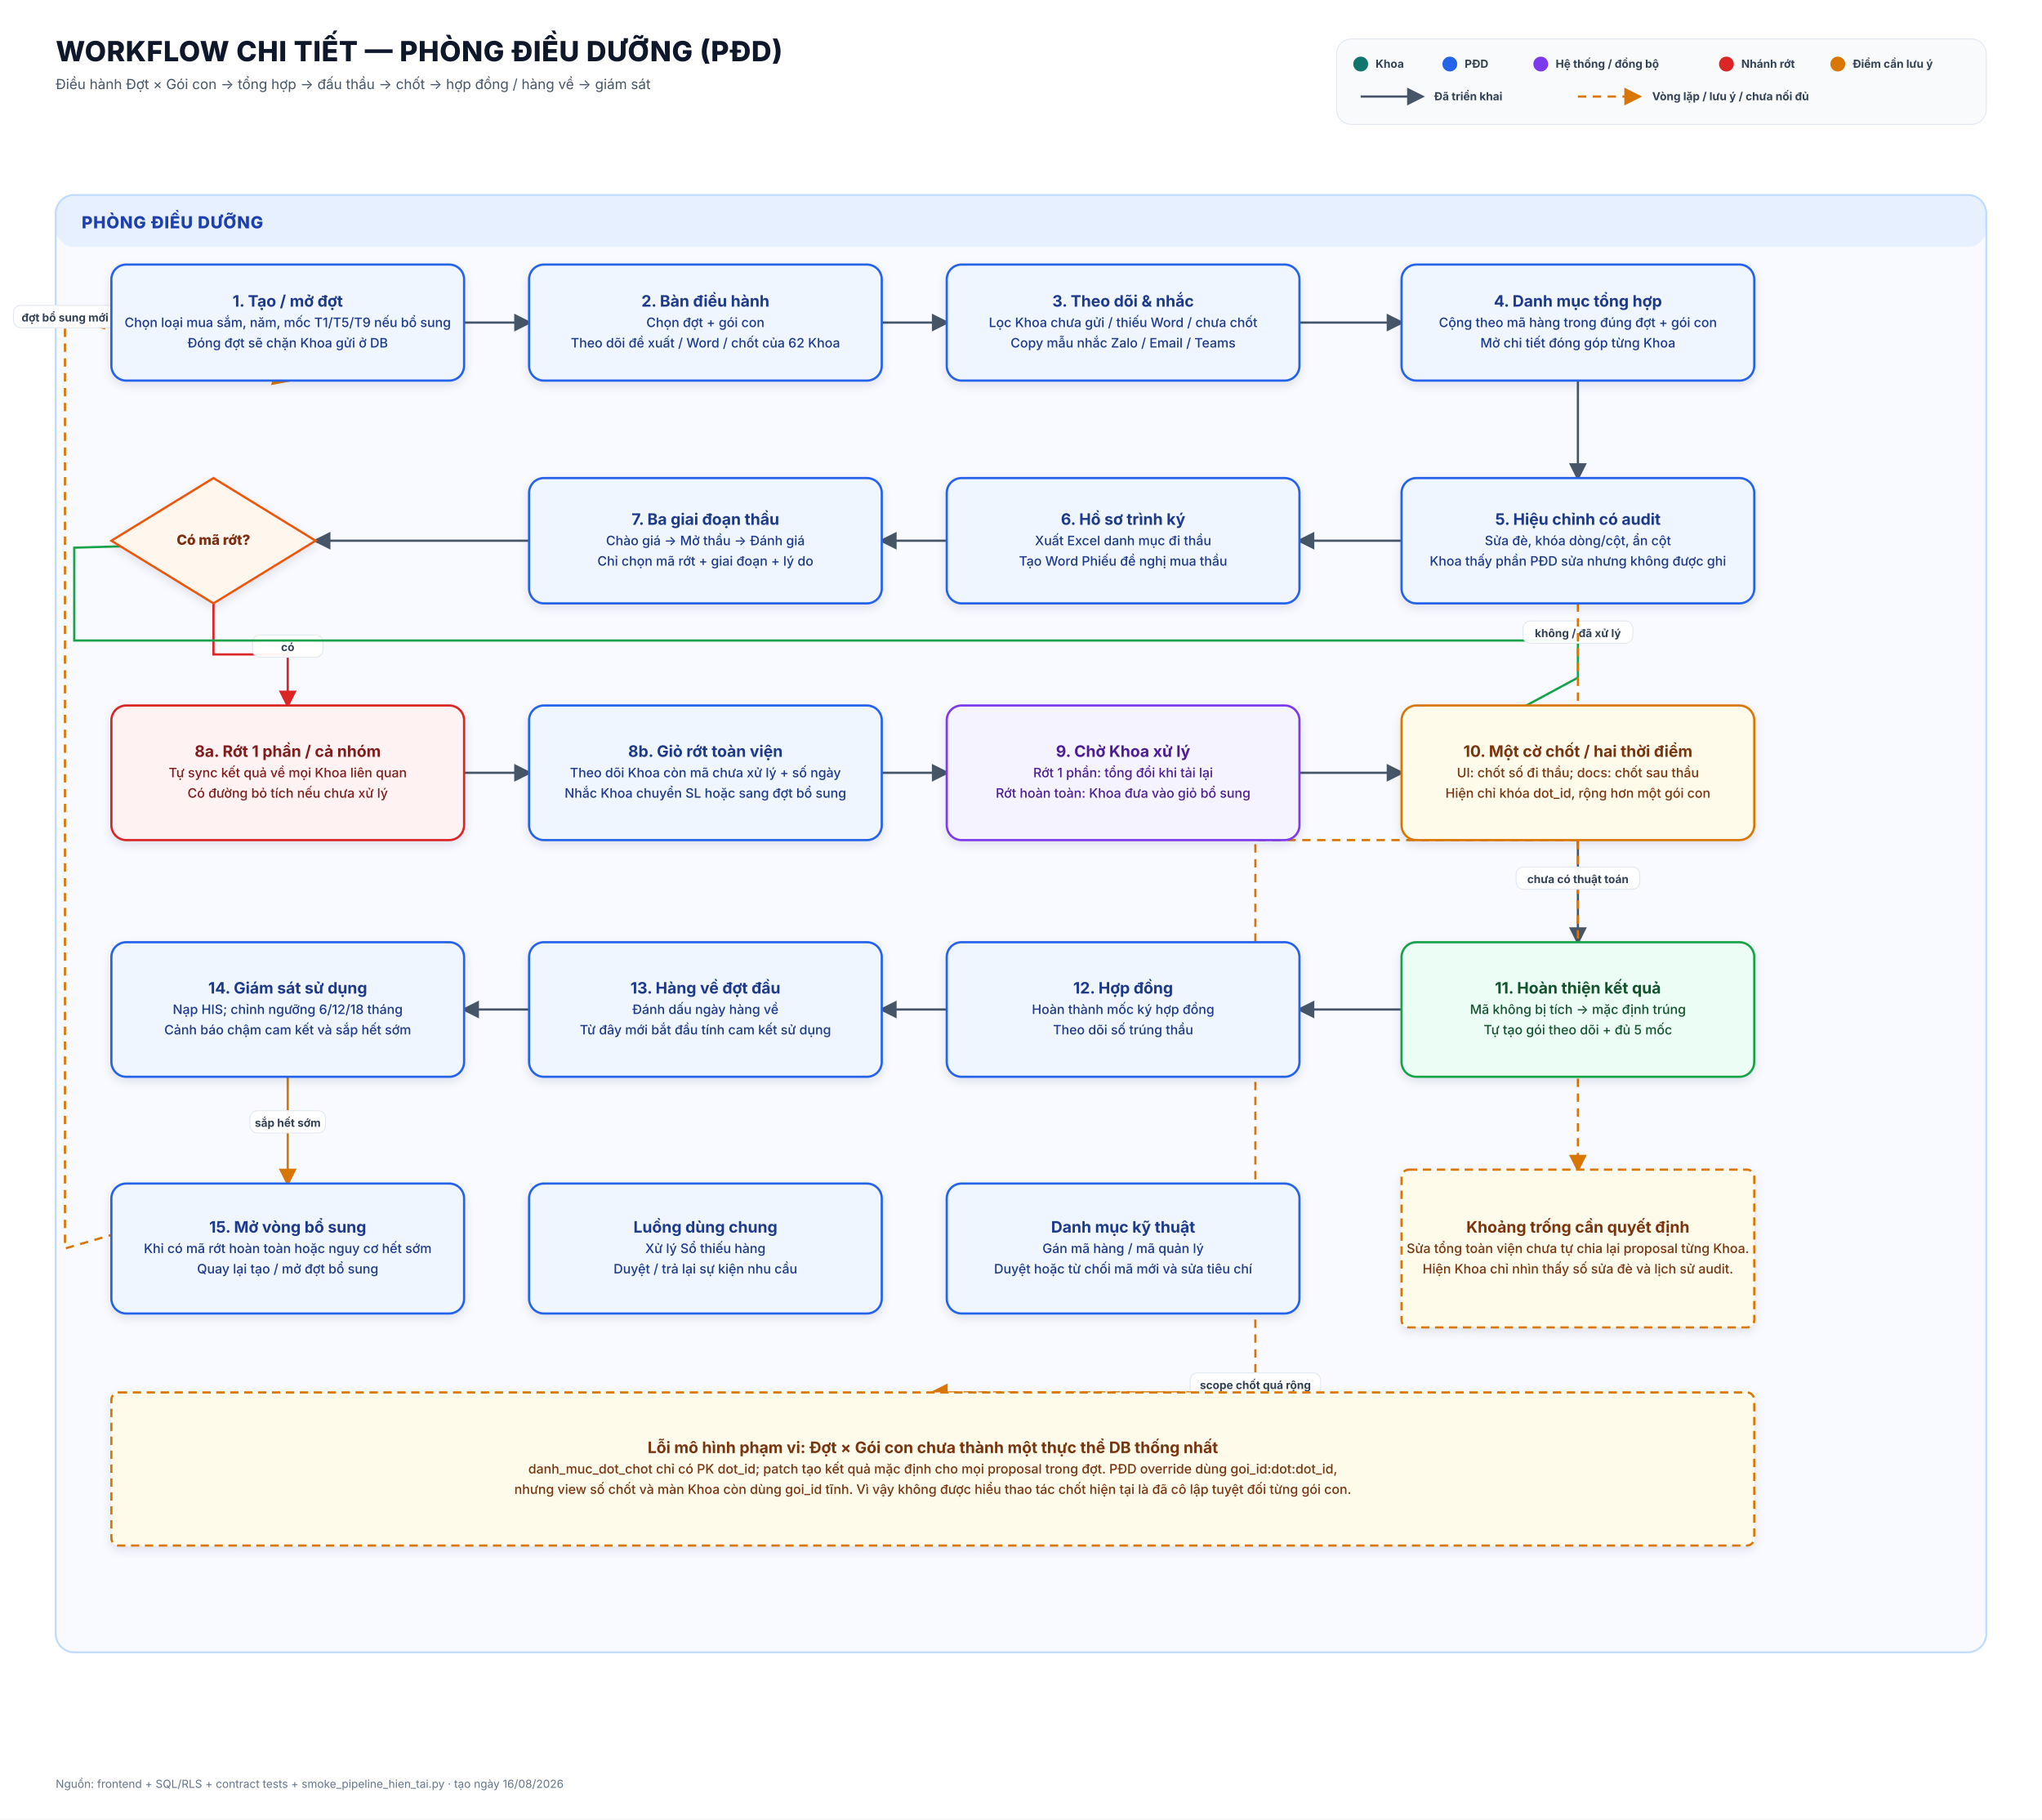
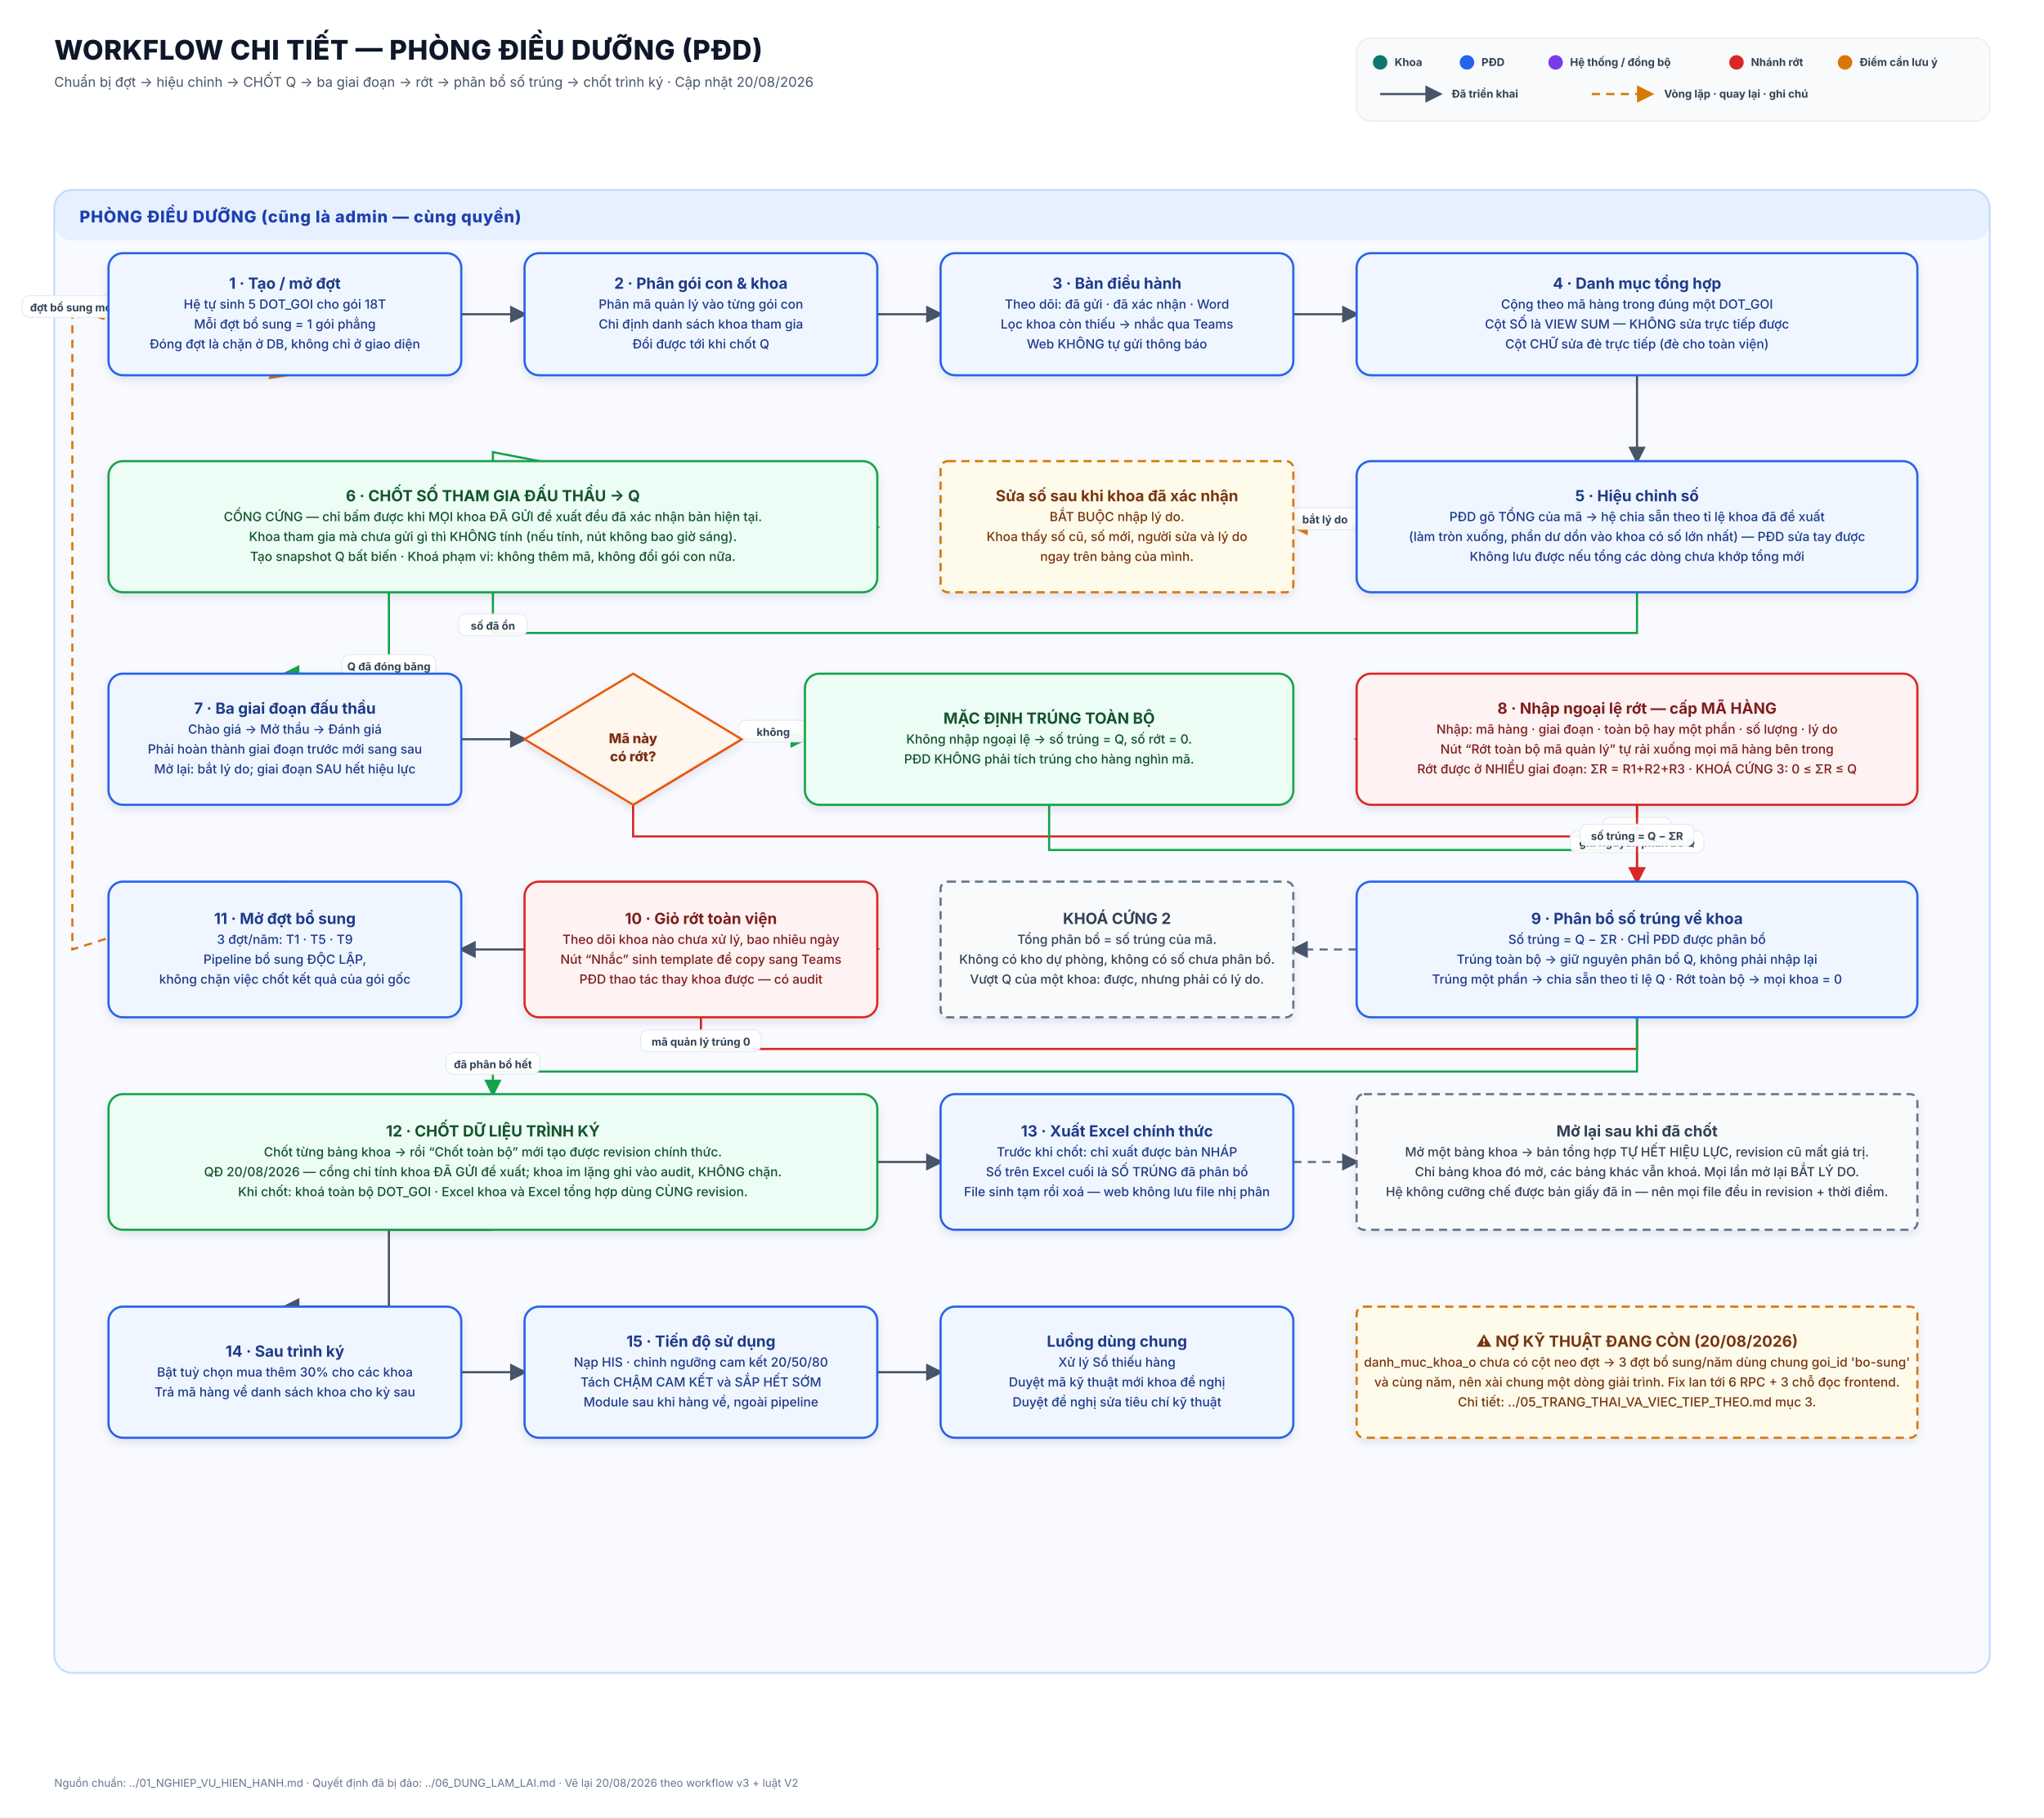
- <svg xmlns="http://www.w3.org/2000/svg" width="2200" height="1960" viewBox="0 0 2200 1960" role="img" aria-labelledby="title desc">
+ <svg xmlns="http://www.w3.org/2000/svg" width="2260" height="2010" viewBox="0 0 2260 2010" role="img" aria-labelledby="title desc">
  <defs>
    <filter id="shadow" x="-20%" y="-20%" width="140%" height="150%">
      <feDropShadow dx="0" dy="4" stdDeviation="5" flood-color="#0F172A" flood-opacity="0.10" />
    </filter>
    <marker id="arrow-slate" viewBox="0 0 12 12" refX="10" refY="6" markerWidth="8" markerHeight="8" orient="auto-start-reverse">
      <path d="M 0 0 L 12 6 L 0 12 z" fill="#475569" />
    </marker>
    <marker id="arrow-red" viewBox="0 0 12 12" refX="10" refY="6" markerWidth="8" markerHeight="8" orient="auto-start-reverse">
      <path d="M 0 0 L 12 6 L 0 12 z" fill="#DC2626" />
    </marker>
    <marker id="arrow-green" viewBox="0 0 12 12" refX="10" refY="6" markerWidth="8" markerHeight="8" orient="auto-start-reverse">
      <path d="M 0 0 L 12 6 L 0 12 z" fill="#16A34A" />
    </marker>
    <marker id="arrow-amber" viewBox="0 0 12 12" refX="10" refY="6" markerWidth="8" markerHeight="8" orient="auto-start-reverse">
      <path d="M 0 0 L 12 6 L 0 12 z" fill="#D97706" />
    </marker>
    <marker id="arrow-violet" viewBox="0 0 12 12" refX="10" refY="6" markerWidth="8" markerHeight="8" orient="auto-start-reverse">
      <path d="M 0 0 L 12 6 L 0 12 z" fill="#7C3AED" />
    </marker>
    <marker id="arrow-blue" viewBox="0 0 12 12" refX="10" refY="6" markerWidth="8" markerHeight="8" orient="auto-start-reverse">
      <path d="M 0 0 L 12 6 L 0 12 z" fill="#2563EB" />
    </marker>
    <marker id="arrow-teal" viewBox="0 0 12 12" refX="10" refY="6" markerWidth="8" markerHeight="8" orient="auto-start-reverse">
      <path d="M 0 0 L 12 6 L 0 12 z" fill="#0F766E" />
    </marker>
    <style>
      text { font-family: Inter, ui-sans-serif, -apple-system, BlinkMacSystemFont, "Segoe UI", sans-serif; }
      .title { font-size: 30px; font-weight: 800; letter-spacing: .5px; fill: #0F172A; }
      .subtitle { font-size: 15px; fill: #475569; }
      .lane-title { font-size: 18px; font-weight: 800; letter-spacing: .7px; }
      .node-title, .note-title { font-size: 17px; font-weight: 750; }
      .node-line, .note-line { font-size: 14px; font-weight: 500; }
      .decision-title { font-size: 15px; font-weight: 800; }
      .decision-line { font-size: 13px; }
      .edge-label { font-size: 12px; font-weight: 650; fill: #334155; }
      .legend { font-size: 12px; font-weight: 650; fill: #334155; }
      .footer { font-size: 12px; fill: #64748B; }
    </style>
  </defs>
  <rect width="100%" height="100%" fill="#FFFFFF" />
  <text x="60" y="66" class="title">WORKFLOW CHI TIẾT — PHÒNG ĐIỀU DƯỠNG (PĐD)</text>
-   <text x="60" y="96" class="subtitle">Điều hành Đợt × Gói con → tổng hợp → đấu thầu → chốt → hợp đồng / hàng về → giám sát</text>
-   <g transform="translate(1440,42)">
+   <text x="60" y="96" class="subtitle">Chuẩn bị đợt → hiệu chỉnh → CHỐT Q → ba giai đoạn → rớt → phân bổ số trúng → chốt trình ký · Cập nhật 20/08/2026</text>
+   <g transform="translate(1500,42)">
    <rect x="0" y="0" width="700" height="92" rx="16" fill="#F8FAFC" stroke="#E2E8F0" />
    <circle cx="26" cy="27" r="8" fill="#0F766E" />
    <text x="42" y="31" class="legend">Khoa</text>
    <circle cx="122" cy="27" r="8" fill="#2563EB" />
    <text x="138" y="31" class="legend">PĐD</text>
    <circle cx="220" cy="27" r="8" fill="#7C3AED" />
    <text x="236" y="31" class="legend">Hệ thống / đồng bộ</text>
    <circle cx="420" cy="27" r="8" fill="#DC2626" />
    <text x="436" y="31" class="legend">Nhánh rớt</text>
    <circle cx="540" cy="27" r="8" fill="#D97706" />
    <text x="556" y="31" class="legend">Điểm cần lưu ý</text>
    <line x1="26" y1="62" x2="92" y2="62" stroke="#475569" stroke-width="2.4" marker-end="url(#arrow-slate)" />
    <text x="105" y="66" class="legend">Đã triển khai</text>
    <line x1="260" y1="62" x2="326" y2="62" stroke="#D97706" stroke-width="2.4" stroke-dasharray="9 7" marker-end="url(#arrow-amber)" />
-     <text x="340" y="66" class="legend">Vòng lặp / lưu ý / chưa nối đủ</text>
+     <text x="340" y="66" class="legend">Vòng lặp · quay lại · ghi chú</text>
  </g>
  <g>
-     <rect x="60" y="210" width="2080" height="1570" rx="20" fill="#F8FAFF" stroke="#BFDBFE" stroke-width="2" />
-     <rect x="60" y="210" width="2080" height="56" rx="20" fill="#BFDBFE" fill-opacity="0.30" />
-     <text x="88" y="246" fill="#1E40AF" class="lane-title">PHÒNG ĐIỀU DƯỠNG</text>
+     <rect x="60" y="210" width="2140" height="1640" rx="20" fill="#F8FAFF" stroke="#BFDBFE" stroke-width="2" />
+     <rect x="60" y="210" width="2140" height="56" rx="20" fill="#BFDBFE" fill-opacity="0.30" />
+     <text x="88" y="246" fill="#1E40AF" class="lane-title">PHÒNG ĐIỀU DƯỠNG (cũng là admin — cùng quyền)</text>
  </g>
  <g>
-     <path d="M500,347.5 L535,347.5 L535,347.5 L570,347.5" fill="none" stroke="#475569" stroke-width="2.4" marker-end="url(#arrow-slate)" />
-     <path d="M950,347.5 L985,347.5 L985,347.5 L1020,347.5" fill="none" stroke="#475569" stroke-width="2.4" marker-end="url(#arrow-slate)" />
-     <path d="M1400,347.5 L1455,347.5 L1455,347.5 L1510,347.5" fill="none" stroke="#475569" stroke-width="2.4" marker-end="url(#arrow-slate)" />
-     <path d="M1700,410 L1700,462.5 L1700,462.5 L1700,515" fill="none" stroke="#475569" stroke-width="2.4" marker-end="url(#arrow-slate)" />
-     <path d="M1510,582.5 L1455,582.5 L1455,582.5 L1400,582.5" fill="none" stroke="#475569" stroke-width="2.4" marker-end="url(#arrow-slate)" />
-     <path d="M1020,582.5 L985,582.5 L985,582.5 L950,582.5" fill="none" stroke="#475569" stroke-width="2.4" marker-end="url(#arrow-slate)" />
-     <path d="M570,582.5 L455,582.5 L455,582.5 L340,582.5" fill="none" stroke="#475569" stroke-width="2.4" marker-end="url(#arrow-slate)" />
-     <path d="M230,650 L230,705 L310,705 L310,760" fill="none" stroke="#DC2626" stroke-width="2.4" marker-end="url(#arrow-red)" />
-     <g transform="translate(310,697)">
+     <path d="M510,347.5 L545,347.5 L545,347.5 L580,347.5" fill="none" stroke="#475569" stroke-width="2.4" marker-end="url(#arrow-slate)" />
+     <path d="M970,347.5 L1005,347.5 L1005,347.5 L1040,347.5" fill="none" stroke="#475569" stroke-width="2.4" marker-end="url(#arrow-slate)" />
+     <path d="M1430,347.5 L1465,347.5 L1465,347.5 L1500,347.5" fill="none" stroke="#475569" stroke-width="2.4" marker-end="url(#arrow-slate)" />
+     <path d="M1810,415 L1810,462.5 L1810,462.5 L1810,510" fill="none" stroke="#475569" stroke-width="2.4" marker-end="url(#arrow-slate)" />
+     <path d="M1500,582.5 L1465,582.5 L1465,582.5 L1430,582.5" fill="none" stroke="#D97706" stroke-width="2.4" stroke-dasharray="9 7" marker-end="url(#arrow-amber)" />
+     <g transform="translate(1465,574.5)">
+       <rect x="-38" y="-13" width="76" height="24" rx="8" fill="#FFFFFF" fill-opacity="0.94" stroke="#E2E8F0" />
+       <text text-anchor="middle" dominant-baseline="central" class="edge-label">bắt lý do</text>
+     </g>
+     <path d="M1500,582.5 L1810,655 L1810,700 L545,700 L545,500 L970,582.5" fill="none" stroke="#16A34A" stroke-width="2.4" marker-end="url(#arrow-green)" />
+     <g transform="translate(545,692)">
+       <rect x="-38" y="-13" width="76" height="24" rx="8" fill="#FFFFFF" fill-opacity="0.94" stroke="#E2E8F0" />
+       <text text-anchor="middle" dominant-baseline="central" class="edge-label">số đã ổn</text>
+     </g>
+     <path d="M545,655 L430,655 L430,745 L315,745" fill="none" stroke="#16A34A" stroke-width="2.4" marker-end="url(#arrow-green)" />
+     <g transform="translate(430,737)">
+       <rect x="-51.8" y="-13" width="103.6" height="24" rx="8" fill="#FFFFFF" fill-opacity="0.94" stroke="#E2E8F0" />
+       <text text-anchor="middle" dominant-baseline="central" class="edge-label">Q đã đóng băng</text>
+     </g>
+     <path d="M510,817.5 L545,817.5 L545,817.5 L580,817.5" fill="none" stroke="#475569" stroke-width="2.4" marker-end="url(#arrow-slate)" />
+     <path d="M820,817.5 L855,817.5 L855,817.5 L890,817.5" fill="none" stroke="#16A34A" stroke-width="2.4" marker-end="url(#arrow-green)" />
+     <g transform="translate(855,809.5)">
+       <rect x="-38" y="-13" width="76" height="24" rx="8" fill="#FFFFFF" fill-opacity="0.94" stroke="#E2E8F0" />
+       <text text-anchor="middle" dominant-baseline="central" class="edge-label">không</text>
+     </g>
+     <path d="M820,817.5 L700,890 L700,925 L1810,925 L1810,890 L1500,817.5" fill="none" stroke="#DC2626" stroke-width="2.4" marker-end="url(#arrow-red)" />
+     <g transform="translate(1810,917)">
      <rect x="-38" y="-13" width="76" height="24" rx="8" fill="#FFFFFF" fill-opacity="0.94" stroke="#E2E8F0" />
      <text text-anchor="middle" dominant-baseline="central" class="edge-label">có</text>
    </g>
-     <path d="M340,582.5 L80,590 L80,690 L1700,690 L1700,730 L1510,832.5" fill="none" stroke="#16A34A" stroke-width="2.4" marker-end="url(#arrow-green)" />
-     <g transform="translate(1700,682)">
-       <rect x="-59.2" y="-13" width="118.4" height="24" rx="8" fill="#FFFFFF" fill-opacity="0.94" stroke="#E2E8F0" />
-       <text text-anchor="middle" dominant-baseline="central" class="edge-label">không / đã xử lý</text>
-     </g>
-     <path d="M500,832.5 L535,832.5 L535,832.5 L570,832.5" fill="none" stroke="#475569" stroke-width="2.4" marker-end="url(#arrow-slate)" />
-     <path d="M950,832.5 L985,832.5 L985,832.5 L1020,832.5" fill="none" stroke="#475569" stroke-width="2.4" marker-end="url(#arrow-slate)" />
-     <path d="M1400,832.5 L1455,832.5 L1455,832.5 L1510,832.5" fill="none" stroke="#475569" stroke-width="2.4" marker-end="url(#arrow-slate)" />
-     <path d="M1700,905 L1700,960 L1700,960 L1700,1015" fill="none" stroke="#475569" stroke-width="2.4" marker-end="url(#arrow-slate)" />
-     <path d="M1510,1087.5 L1455,1087.5 L1455,1087.5 L1400,1087.5" fill="none" stroke="#475569" stroke-width="2.4" marker-end="url(#arrow-slate)" />
-     <path d="M1020,1087.5 L985,1087.5 L985,1087.5 L950,1087.5" fill="none" stroke="#475569" stroke-width="2.4" marker-end="url(#arrow-slate)" />
-     <path d="M570,1087.5 L535,1087.5 L535,1087.5 L500,1087.5" fill="none" stroke="#475569" stroke-width="2.4" marker-end="url(#arrow-slate)" />
-     <path d="M310,1160 L310,1217.5 L310,1217.5 L310,1275" fill="none" stroke="#D97706" stroke-width="2.4" marker-end="url(#arrow-amber)" />
-     <g transform="translate(310,1209.5)">
-       <rect x="-40.7" y="-13" width="81.4" height="24" rx="8" fill="#FFFFFF" fill-opacity="0.94" stroke="#E2E8F0" />
-       <text text-anchor="middle" dominant-baseline="central" class="edge-label">sắp hết sớm</text>
-     </g>
-     <path d="M310,1275 L70,1345 L70,350 L100,350 L310,410" fill="none" stroke="#D97706" stroke-width="2.4" stroke-dasharray="9 7" marker-end="url(#arrow-amber)" />
-     <g transform="translate(70,342)">
+     <path d="M1160,890 L1160,890 L1160,940 L1810,940 L1810,965 L1810,975" fill="none" stroke="#16A34A" stroke-width="2.4" marker-end="url(#arrow-green)" />
+     <g transform="translate(1810,932)">
+       <rect x="-74" y="-13" width="148" height="24" rx="8" fill="#FFFFFF" fill-opacity="0.94" stroke="#E2E8F0" />
+       <text text-anchor="middle" dominant-baseline="central" class="edge-label">giữ nguyên phân bổ Q</text>
+     </g>
+     <path d="M1810,890 L1810,932.5 L1810,932.5 L1810,975" fill="none" stroke="#DC2626" stroke-width="2.4" marker-end="url(#arrow-red)" />
+     <g transform="translate(1810,924.5)">
+       <rect x="-62.9" y="-13" width="125.8" height="24" rx="8" fill="#FFFFFF" fill-opacity="0.94" stroke="#E2E8F0" />
+       <text text-anchor="middle" dominant-baseline="central" class="edge-label">số trúng = Q − ΣR</text>
+     </g>
+     <path d="M1500,1050 L1465,1050 L1465,1050 L1430,1050" fill="none" stroke="#64748B" stroke-width="2.4" stroke-dasharray="9 7" marker-end="url(#arrow-slate)" />
+     <path d="M1500,1050 L1810,1125 L1810,1160 L775,1160 L775,1125 L970,1050" fill="none" stroke="#DC2626" stroke-width="2.4" marker-end="url(#arrow-red)" />
+     <g transform="translate(775,1152)">
+       <rect x="-66.6" y="-13" width="133.2" height="24" rx="8" fill="#FFFFFF" fill-opacity="0.94" stroke="#E2E8F0" />
+       <text text-anchor="middle" dominant-baseline="central" class="edge-label">mã quản lý trúng 0</text>
+     </g>
+     <path d="M580,1050 L545,1050 L545,1050 L510,1050" fill="none" stroke="#475569" stroke-width="2.4" marker-end="url(#arrow-slate)" />
+     <path d="M315,975 L80,1050 L80,348 L100,348 L315,415" fill="none" stroke="#D97706" stroke-width="2.4" stroke-dasharray="9 7" marker-end="url(#arrow-amber)" />
+     <g transform="translate(80,340)">
      <rect x="-55.5" y="-13" width="111" height="24" rx="8" fill="#FFFFFF" fill-opacity="0.94" stroke="#E2E8F0" />
      <text text-anchor="middle" dominant-baseline="central" class="edge-label">đợt bổ sung mới</text>
    </g>
-     <path d="M1700,650 L1700,955 L1700,955 L1700,1260" fill="none" stroke="#D97706" stroke-width="2.4" stroke-dasharray="9 7" marker-end="url(#arrow-amber)" />
-     <g transform="translate(1700,947)">
-       <rect x="-66.6" y="-13" width="133.2" height="24" rx="8" fill="#FFFFFF" fill-opacity="0.94" stroke="#E2E8F0" />
-       <text text-anchor="middle" dominant-baseline="central" class="edge-label">chưa có thuật toán</text>
-     </g>
-     <path d="M1700,905 L1352.5,905 L1352.5,1500 L1005,1500" fill="none" stroke="#D97706" stroke-width="2.4" stroke-dasharray="9 7" marker-end="url(#arrow-amber)" />
-     <g transform="translate(1352.5,1492)">
-       <rect x="-70.3" y="-13" width="140.6" height="24" rx="8" fill="#FFFFFF" fill-opacity="0.94" stroke="#E2E8F0" />
-       <text text-anchor="middle" dominant-baseline="central" class="edge-label">scope chốt quá rộng</text>
-     </g>
+     <path d="M1500,1050 L1810,1125 L1810,1185 L545,1185 L545,1200 L545,1210" fill="none" stroke="#16A34A" stroke-width="2.4" marker-end="url(#arrow-green)" />
+     <g transform="translate(545,1177)">
+       <rect x="-51.8" y="-13" width="103.6" height="24" rx="8" fill="#FFFFFF" fill-opacity="0.94" stroke="#E2E8F0" />
+       <text text-anchor="middle" dominant-baseline="central" class="edge-label">đã phân bổ hết</text>
+     </g>
+     <path d="M970,1285 L1005,1285 L1005,1285 L1040,1285" fill="none" stroke="#475569" stroke-width="2.4" marker-end="url(#arrow-slate)" />
+     <path d="M1430,1285 L1465,1285 L1465,1285 L1500,1285" fill="none" stroke="#64748B" stroke-width="2.4" stroke-dasharray="9 7" marker-end="url(#arrow-slate)" />
+     <path d="M545,1360 L430,1360 L430,1445 L315,1445" fill="none" stroke="#475569" stroke-width="2.4" marker-end="url(#arrow-slate)" />
+     <path d="M510,1517.5 L545,1517.5 L545,1517.5 L580,1517.5" fill="none" stroke="#475569" stroke-width="2.4" marker-end="url(#arrow-slate)" />
+     <path d="M970,1517.5 L1005,1517.5 L1005,1517.5 L1040,1517.5" fill="none" stroke="#475569" stroke-width="2.4" marker-end="url(#arrow-slate)" />
  </g>
  <g>
    <g>
-       <rect x="120" y="285" width="380" height="125" rx="16" fill="#EFF6FF" stroke="#2563EB" stroke-width="2.4" filter="url(#shadow)" />
-       <text x="310" y="330.34" text-anchor="middle" fill="#1E3A8A" class="node-title">1. Tạo / mở đợt</text>
-       <text x="310" y="352.34" text-anchor="middle" fill="#1E3A8A" class="node-line">Chọn loại mua sắm, năm, mốc T1/T5/T9 nếu bổ sung</text>
-       <text x="310" y="374.34" text-anchor="middle" fill="#1E3A8A" class="node-line">Đóng đợt sẽ chặn Khoa gửi ở DB</text>
-     </g>
-     <g>
-       <rect x="570" y="285" width="380" height="125" rx="16" fill="#EFF6FF" stroke="#2563EB" stroke-width="2.4" filter="url(#shadow)" />
-       <text x="760" y="330.34" text-anchor="middle" fill="#1E3A8A" class="node-title">2. Bàn điều hành</text>
-       <text x="760" y="352.34" text-anchor="middle" fill="#1E3A8A" class="node-line">Chọn đợt + gói con</text>
-       <text x="760" y="374.34" text-anchor="middle" fill="#1E3A8A" class="node-line">Theo dõi đề xuất / Word / chốt của 62 Khoa</text>
-     </g>
-     <g>
-       <rect x="1020" y="285" width="380" height="125" rx="16" fill="#EFF6FF" stroke="#2563EB" stroke-width="2.4" filter="url(#shadow)" />
-       <text x="1210" y="330.34" text-anchor="middle" fill="#1E3A8A" class="node-title">3. Theo dõi &amp; nhắc</text>
-       <text x="1210" y="352.34" text-anchor="middle" fill="#1E3A8A" class="node-line">Lọc Khoa chưa gửi / thiếu Word / chưa chốt</text>
-       <text x="1210" y="374.34" text-anchor="middle" fill="#1E3A8A" class="node-line">Copy mẫu nhắc Zalo / Email / Teams</text>
-     </g>
-     <g>
-       <rect x="1510" y="285" width="380" height="125" rx="16" fill="#EFF6FF" stroke="#2563EB" stroke-width="2.4" filter="url(#shadow)" />
-       <text x="1700" y="330.34" text-anchor="middle" fill="#1E3A8A" class="node-title">4. Danh mục tổng hợp</text>
-       <text x="1700" y="352.34" text-anchor="middle" fill="#1E3A8A" class="node-line">Cộng theo mã hàng trong đúng đợt + gói con</text>
-       <text x="1700" y="374.34" text-anchor="middle" fill="#1E3A8A" class="node-line">Mở chi tiết đóng góp từng Khoa</text>
-     </g>
-     <g>
-       <rect x="1510" y="515" width="380" height="135" rx="16" fill="#EFF6FF" stroke="#2563EB" stroke-width="2.4" filter="url(#shadow)" />
-       <text x="1700" y="565.34" text-anchor="middle" fill="#1E3A8A" class="node-title">5. Hiệu chỉnh có audit</text>
-       <text x="1700" y="587.34" text-anchor="middle" fill="#1E3A8A" class="node-line">Sửa đè, khóa dòng/cột, ẩn cột</text>
-       <text x="1700" y="609.34" text-anchor="middle" fill="#1E3A8A" class="node-line">Khoa thấy phần PĐD sửa nhưng không được ghi</text>
-     </g>
-     <g>
-       <rect x="1020" y="515" width="380" height="135" rx="16" fill="#EFF6FF" stroke="#2563EB" stroke-width="2.4" filter="url(#shadow)" />
-       <text x="1210" y="565.34" text-anchor="middle" fill="#1E3A8A" class="node-title">6. Hồ sơ trình ký</text>
-       <text x="1210" y="587.34" text-anchor="middle" fill="#1E3A8A" class="node-line">Xuất Excel danh mục đi thầu</text>
-       <text x="1210" y="609.34" text-anchor="middle" fill="#1E3A8A" class="node-line">Tạo Word Phiếu đề nghị mua thầu</text>
-     </g>
-     <g>
-       <rect x="570" y="515" width="380" height="135" rx="16" fill="#EFF6FF" stroke="#2563EB" stroke-width="2.4" filter="url(#shadow)" />
-       <text x="760" y="565.34" text-anchor="middle" fill="#1E3A8A" class="node-title">7. Ba giai đoạn thầu</text>
-       <text x="760" y="587.34" text-anchor="middle" fill="#1E3A8A" class="node-line">Chào giá → Mở thầu → Đánh giá</text>
-       <text x="760" y="609.34" text-anchor="middle" fill="#1E3A8A" class="node-line">Chỉ chọn mã rớt + giai đoạn + lý do</text>
-     </g>
-     <g>
-       <polygon points="230,515 340,582.5 230,650 120,582.5" fill="#FFF7ED" stroke="#EA580C" stroke-width="2.4" filter="url(#shadow)" />
-       <text x="230" y="586.9" text-anchor="middle" fill="#7C2D12" class="decision-title">Có mã rớt?</text>
-     </g>
-     <g>
-       <rect x="120" y="760" width="380" height="145" rx="16" fill="#FEF2F2" stroke="#DC2626" stroke-width="2.4" filter="url(#shadow)" />
-       <text x="310" y="815.34" text-anchor="middle" fill="#7F1D1D" class="node-title">8a. Rớt 1 phần / cả nhóm</text>
-       <text x="310" y="837.34" text-anchor="middle" fill="#7F1D1D" class="node-line">Tự sync kết quả về mọi Khoa liên quan</text>
-       <text x="310" y="859.34" text-anchor="middle" fill="#7F1D1D" class="node-line">Có đường bỏ tích nếu chưa xử lý</text>
-     </g>
-     <g>
-       <rect x="570" y="760" width="380" height="145" rx="16" fill="#EFF6FF" stroke="#2563EB" stroke-width="2.4" filter="url(#shadow)" />
-       <text x="760" y="815.34" text-anchor="middle" fill="#1E3A8A" class="node-title">8b. Giỏ rớt toàn viện</text>
-       <text x="760" y="837.34" text-anchor="middle" fill="#1E3A8A" class="node-line">Theo dõi Khoa còn mã chưa xử lý + số ngày</text>
-       <text x="760" y="859.34" text-anchor="middle" fill="#1E3A8A" class="node-line">Nhắc Khoa chuyển SL hoặc sang đợt bổ sung</text>
-     </g>
-     <g>
-       <rect x="1020" y="760" width="380" height="145" rx="16" fill="#F5F3FF" stroke="#7C3AED" stroke-width="2.4" filter="url(#shadow)" />
-       <text x="1210" y="815.34" text-anchor="middle" fill="#4C1D95" class="node-title">9. Chờ Khoa xử lý</text>
-       <text x="1210" y="837.34" text-anchor="middle" fill="#4C1D95" class="node-line">Rớt 1 phần: tổng đổi khi tải lại</text>
-       <text x="1210" y="859.34" text-anchor="middle" fill="#4C1D95" class="node-line">Rớt hoàn toàn: Khoa đưa vào giỏ bổ sung</text>
-     </g>
-     <g>
-       <rect x="1510" y="760" width="380" height="145" rx="16" fill="#FFFBEB" stroke="#D97706" stroke-width="2.4" filter="url(#shadow)" />
-       <text x="1700" y="815.34" text-anchor="middle" fill="#78350F" class="node-title">10. Một cờ chốt / hai thời điểm</text>
-       <text x="1700" y="837.34" text-anchor="middle" fill="#78350F" class="node-line">UI: chốt số đi thầu; docs: chốt sau thầu</text>
-       <text x="1700" y="859.34" text-anchor="middle" fill="#78350F" class="node-line">Hiện chỉ khóa dot_id, rộng hơn một gói con</text>
-     </g>
-     <g>
-       <rect x="1510" y="1015" width="380" height="145" rx="16" fill="#ECFDF5" stroke="#16A34A" stroke-width="2.4" filter="url(#shadow)" />
-       <text x="1700" y="1070.34" text-anchor="middle" fill="#14532D" class="node-title">11. Hoàn thiện kết quả</text>
-       <text x="1700" y="1092.34" text-anchor="middle" fill="#14532D" class="node-line">Mã không bị tích → mặc định trúng</text>
-       <text x="1700" y="1114.34" text-anchor="middle" fill="#14532D" class="node-line">Tự tạo gói theo dõi + đủ 5 mốc</text>
-     </g>
-     <g>
-       <rect x="1020" y="1015" width="380" height="145" rx="16" fill="#EFF6FF" stroke="#2563EB" stroke-width="2.4" filter="url(#shadow)" />
-       <text x="1210" y="1070.34" text-anchor="middle" fill="#1E3A8A" class="node-title">12. Hợp đồng</text>
-       <text x="1210" y="1092.34" text-anchor="middle" fill="#1E3A8A" class="node-line">Hoàn thành mốc ký hợp đồng</text>
-       <text x="1210" y="1114.34" text-anchor="middle" fill="#1E3A8A" class="node-line">Theo dõi số trúng thầu</text>
-     </g>
-     <g>
-       <rect x="570" y="1015" width="380" height="145" rx="16" fill="#EFF6FF" stroke="#2563EB" stroke-width="2.4" filter="url(#shadow)" />
-       <text x="760" y="1070.34" text-anchor="middle" fill="#1E3A8A" class="node-title">13. Hàng về đợt đầu</text>
-       <text x="760" y="1092.34" text-anchor="middle" fill="#1E3A8A" class="node-line">Đánh dấu ngày hàng về</text>
-       <text x="760" y="1114.34" text-anchor="middle" fill="#1E3A8A" class="node-line">Từ đây mới bắt đầu tính cam kết sử dụng</text>
-     </g>
-     <g>
-       <rect x="120" y="1015" width="380" height="145" rx="16" fill="#EFF6FF" stroke="#2563EB" stroke-width="2.4" filter="url(#shadow)" />
-       <text x="310" y="1070.34" text-anchor="middle" fill="#1E3A8A" class="node-title">14. Giám sát sử dụng</text>
-       <text x="310" y="1092.34" text-anchor="middle" fill="#1E3A8A" class="node-line">Nạp HIS; chỉnh ngưỡng 6/12/18 tháng</text>
-       <text x="310" y="1114.34" text-anchor="middle" fill="#1E3A8A" class="node-line">Cảnh báo chậm cam kết và sắp hết sớm</text>
-     </g>
-     <g>
-       <rect x="120" y="1275" width="380" height="140" rx="16" fill="#EFF6FF" stroke="#2563EB" stroke-width="2.4" filter="url(#shadow)" />
-       <text x="310" y="1327.84" text-anchor="middle" fill="#1E3A8A" class="node-title">15. Mở vòng bổ sung</text>
-       <text x="310" y="1349.84" text-anchor="middle" fill="#1E3A8A" class="node-line">Khi có mã rớt hoàn toàn hoặc nguy cơ hết sớm</text>
-       <text x="310" y="1371.84" text-anchor="middle" fill="#1E3A8A" class="node-line">Quay lại tạo / mở đợt bổ sung</text>
-     </g>
-     <g>
-       <rect x="570" y="1275" width="380" height="140" rx="16" fill="#EFF6FF" stroke="#2563EB" stroke-width="2.4" filter="url(#shadow)" />
-       <text x="760" y="1327.84" text-anchor="middle" fill="#1E3A8A" class="node-title">Luồng dùng chung</text>
-       <text x="760" y="1349.84" text-anchor="middle" fill="#1E3A8A" class="node-line">Xử lý Sổ thiếu hàng</text>
-       <text x="760" y="1371.84" text-anchor="middle" fill="#1E3A8A" class="node-line">Duyệt / trả lại sự kiện nhu cầu</text>
-     </g>
-     <g>
-       <rect x="1020" y="1275" width="380" height="140" rx="16" fill="#EFF6FF" stroke="#2563EB" stroke-width="2.4" filter="url(#shadow)" />
-       <text x="1210" y="1327.84" text-anchor="middle" fill="#1E3A8A" class="node-title">Danh mục kỹ thuật</text>
-       <text x="1210" y="1349.84" text-anchor="middle" fill="#1E3A8A" class="node-line">Gán mã hàng / mã quản lý</text>
-       <text x="1210" y="1371.84" text-anchor="middle" fill="#1E3A8A" class="node-line">Duyệt hoặc từ chối mã mới và sửa tiêu chí</text>
-     </g>
-     <g>
-       <rect x="1510" y="1260" width="380" height="170" rx="8" fill="#FFFBEB" stroke="#D97706" stroke-width="2.4" stroke-dasharray="9 6" filter="url(#shadow)" />
-       <text x="1700" y="1327.84" text-anchor="middle" fill="#78350F" class="note-title">Khoảng trống cần quyết định</text>
-       <text x="1700" y="1349.84" text-anchor="middle" fill="#78350F" class="note-line">Sửa tổng toàn viện chưa tự chia lại proposal từng Khoa.</text>
-       <text x="1700" y="1371.84" text-anchor="middle" fill="#78350F" class="note-line">Hiện Khoa chỉ nhìn thấy số sửa đè và lịch sử audit.</text>
-     </g>
-     <g>
-       <rect x="120" y="1500" width="1770" height="165" rx="8" fill="#FFFBEB" stroke="#D97706" stroke-width="2.4" stroke-dasharray="9 6" filter="url(#shadow)" />
-       <text x="1005" y="1565.34" text-anchor="middle" fill="#78350F" class="note-title">Lỗi mô hình phạm vi: Đợt × Gói con chưa thành một thực thể DB thống nhất</text>
-       <text x="1005" y="1587.34" text-anchor="middle" fill="#78350F" class="note-line">danh_muc_dot_chot chỉ có PK dot_id; patch tạo kết quả mặc định cho mọi proposal trong đợt. PĐD override dùng goi_id:dot:dot_id,</text>
-       <text x="1005" y="1609.34" text-anchor="middle" fill="#78350F" class="note-line">nhưng view số chốt và màn Khoa còn dùng goi_id tĩnh. Vì vậy không được hiểu thao tác chốt hiện tại là đã cô lập tuyệt đối từng gói con.</text>
-     </g>
-   </g>
-   <text x="60" y="1926" class="footer">Nguồn: frontend + SQL/RLS + contract tests + smoke_pipeline_hien_tai.py · tạo ngày 16/08/2026</text>
+       <rect x="120" y="280" width="390" height="135" rx="16" fill="#EFF6FF" stroke="#2563EB" stroke-width="2.4" filter="url(#shadow)" />
+       <text x="315" y="319.34" text-anchor="middle" fill="#1E3A8A" class="node-title">1 · Tạo / mở đợt</text>
+       <text x="315" y="341.34" text-anchor="middle" fill="#1E3A8A" class="node-line">Hệ tự sinh 5 DOT_GOI cho gói 18T</text>
+       <text x="315" y="363.34" text-anchor="middle" fill="#1E3A8A" class="node-line">Mỗi đợt bổ sung = 1 gói phẳng</text>
+       <text x="315" y="385.34" text-anchor="middle" fill="#1E3A8A" class="node-line">Đóng đợt là chặn ở DB, không chỉ ở giao diện</text>
+     </g>
+     <g>
+       <rect x="580" y="280" width="390" height="135" rx="16" fill="#EFF6FF" stroke="#2563EB" stroke-width="2.4" filter="url(#shadow)" />
+       <text x="775" y="319.34" text-anchor="middle" fill="#1E3A8A" class="node-title">2 · Phân gói con &amp; khoa</text>
+       <text x="775" y="341.34" text-anchor="middle" fill="#1E3A8A" class="node-line">Phân mã quản lý vào từng gói con</text>
+       <text x="775" y="363.34" text-anchor="middle" fill="#1E3A8A" class="node-line">Chỉ định danh sách khoa tham gia</text>
+       <text x="775" y="385.34" text-anchor="middle" fill="#1E3A8A" class="node-line">Đổi được tới khi chốt Q</text>
+     </g>
+     <g>
+       <rect x="1040" y="280" width="390" height="135" rx="16" fill="#EFF6FF" stroke="#2563EB" stroke-width="2.4" filter="url(#shadow)" />
+       <text x="1235" y="319.34" text-anchor="middle" fill="#1E3A8A" class="node-title">3 · Bàn điều hành</text>
+       <text x="1235" y="341.34" text-anchor="middle" fill="#1E3A8A" class="node-line">Theo dõi: đã gửi · đã xác nhận · Word</text>
+       <text x="1235" y="363.34" text-anchor="middle" fill="#1E3A8A" class="node-line">Lọc khoa còn thiếu → nhắc qua Teams</text>
+       <text x="1235" y="385.34" text-anchor="middle" fill="#1E3A8A" class="node-line">Web KHÔNG tự gửi thông báo</text>
+     </g>
+     <g>
+       <rect x="1500" y="280" width="620" height="135" rx="16" fill="#EFF6FF" stroke="#2563EB" stroke-width="2.4" filter="url(#shadow)" />
+       <text x="1810" y="319.34" text-anchor="middle" fill="#1E3A8A" class="node-title">4 · Danh mục tổng hợp</text>
+       <text x="1810" y="341.34" text-anchor="middle" fill="#1E3A8A" class="node-line">Cộng theo mã hàng trong đúng một DOT_GOI</text>
+       <text x="1810" y="363.34" text-anchor="middle" fill="#1E3A8A" class="node-line">Cột SỐ là VIEW SUM — KHÔNG sửa trực tiếp được</text>
+       <text x="1810" y="385.34" text-anchor="middle" fill="#1E3A8A" class="node-line">Cột CHỮ sửa đè trực tiếp (đè cho toàn viện)</text>
+     </g>
+     <g>
+       <rect x="1500" y="510" width="620" height="145" rx="16" fill="#EFF6FF" stroke="#2563EB" stroke-width="2.4" filter="url(#shadow)" />
+       <text x="1810" y="554.34" text-anchor="middle" fill="#1E3A8A" class="node-title">5 · Hiệu chỉnh số</text>
+       <text x="1810" y="576.34" text-anchor="middle" fill="#1E3A8A" class="node-line">PĐD gõ TỔNG của mã → hệ chia sẵn theo tỉ lệ khoa đã đề xuất</text>
+       <text x="1810" y="598.34" text-anchor="middle" fill="#1E3A8A" class="node-line">(làm tròn xuống, phần dư dồn vào khoa có số lớn nhất) — PĐD sửa tay được</text>
+       <text x="1810" y="620.34" text-anchor="middle" fill="#1E3A8A" class="node-line">Không lưu được nếu tổng các dòng chưa khớp tổng mới</text>
+     </g>
+     <g>
+       <rect x="1040" y="510" width="390" height="145" rx="8" fill="#FFFBEB" stroke="#D97706" stroke-width="2.4" stroke-dasharray="9 6" filter="url(#shadow)" />
+       <text x="1235" y="554.34" text-anchor="middle" fill="#78350F" class="note-title">Sửa số sau khi khoa đã xác nhận</text>
+       <text x="1235" y="576.34" text-anchor="middle" fill="#78350F" class="note-line">BẮT BUỘC nhập lý do.</text>
+       <text x="1235" y="598.34" text-anchor="middle" fill="#78350F" class="note-line">Khoa thấy số cũ, số mới, người sửa và lý do</text>
+       <text x="1235" y="620.34" text-anchor="middle" fill="#78350F" class="note-line">ngay trên bảng của mình.</text>
+     </g>
+     <g>
+       <rect x="120" y="510" width="850" height="145" rx="16" fill="#ECFDF5" stroke="#16A34A" stroke-width="2.4" filter="url(#shadow)" />
+       <text x="545" y="554.34" text-anchor="middle" fill="#14532D" class="node-title">6 · CHỐT SỐ THAM GIA ĐẤU THẦU  →  Q</text>
+       <text x="545" y="576.34" text-anchor="middle" fill="#14532D" class="node-line">CỔNG CỨNG — chỉ bấm được khi MỌI khoa ĐÃ GỬI đề xuất đều đã xác nhận bản hiện tại.</text>
+       <text x="545" y="598.34" text-anchor="middle" fill="#14532D" class="node-line">Khoa tham gia mà chưa gửi gì thì KHÔNG tính (nếu tính, nút không bao giờ sáng).</text>
+       <text x="545" y="620.34" text-anchor="middle" fill="#14532D" class="node-line">Tạo snapshot Q bất biến · Khoá phạm vi: không thêm mã, không đổi gói con nữa.</text>
+     </g>
+     <g>
+       <rect x="120" y="745" width="390" height="145" rx="16" fill="#EFF6FF" stroke="#2563EB" stroke-width="2.4" filter="url(#shadow)" />
+       <text x="315" y="789.34" text-anchor="middle" fill="#1E3A8A" class="node-title">7 · Ba giai đoạn đấu thầu</text>
+       <text x="315" y="811.34" text-anchor="middle" fill="#1E3A8A" class="node-line">Chào giá → Mở thầu → Đánh giá</text>
+       <text x="315" y="833.34" text-anchor="middle" fill="#1E3A8A" class="node-line">Phải hoàn thành giai đoạn trước mới sang sau</text>
+       <text x="315" y="855.34" text-anchor="middle" fill="#1E3A8A" class="node-line">Mở lại: bắt lý do; giai đoạn SAU hết hiệu lực</text>
+     </g>
+     <g>
+       <polygon points="700,745 820,817.5 700,890 580,817.5" fill="#FFF7ED" stroke="#EA580C" stroke-width="2.4" filter="url(#shadow)" />
+       <text x="700" y="821.9" text-anchor="middle" fill="#7C2D12" class="decision-title">Mã này</text>
+       <text x="700" y="841.9" text-anchor="middle" fill="#7C2D12" class="decision-title">có rớt?</text>
+     </g>
+     <g>
+       <rect x="890" y="745" width="540" height="145" rx="16" fill="#ECFDF5" stroke="#16A34A" stroke-width="2.4" filter="url(#shadow)" />
+       <text x="1160" y="800.34" text-anchor="middle" fill="#14532D" class="node-title">MẶC ĐỊNH TRÚNG TOÀN BỘ</text>
+       <text x="1160" y="822.34" text-anchor="middle" fill="#14532D" class="node-line">Không nhập ngoại lệ → số trúng = Q, số rớt = 0.</text>
+       <text x="1160" y="844.34" text-anchor="middle" fill="#14532D" class="node-line">PĐD KHÔNG phải tích trúng cho hàng nghìn mã.</text>
+     </g>
+     <g>
+       <rect x="1500" y="745" width="620" height="145" rx="16" fill="#FEF2F2" stroke="#DC2626" stroke-width="2.4" filter="url(#shadow)" />
+       <text x="1810" y="789.34" text-anchor="middle" fill="#7F1D1D" class="node-title">8 · Nhập ngoại lệ rớt — cấp MÃ HÀNG</text>
+       <text x="1810" y="811.34" text-anchor="middle" fill="#7F1D1D" class="node-line">Nhập: mã hàng · giai đoạn · toàn bộ hay một phần · số lượng · lý do</text>
+       <text x="1810" y="833.34" text-anchor="middle" fill="#7F1D1D" class="node-line">Nút “Rớt toàn bộ mã quản lý” tự rải xuống mọi mã hàng bên trong</text>
+       <text x="1810" y="855.34" text-anchor="middle" fill="#7F1D1D" class="node-line">Rớt được ở NHIỀU giai đoạn: ΣR = R1+R2+R3 · KHOÁ CỨNG 3: 0 ≤ ΣR ≤ Q</text>
+     </g>
+     <g>
+       <rect x="1500" y="975" width="620" height="150" rx="16" fill="#EFF6FF" stroke="#2563EB" stroke-width="2.4" filter="url(#shadow)" />
+       <text x="1810" y="1021.84" text-anchor="middle" fill="#1E3A8A" class="node-title">9 · Phân bổ số trúng về khoa</text>
+       <text x="1810" y="1043.84" text-anchor="middle" fill="#1E3A8A" class="node-line">Số trúng = Q − ΣR  ·  CHỈ PĐD được phân bổ</text>
+       <text x="1810" y="1065.84" text-anchor="middle" fill="#1E3A8A" class="node-line">Trúng toàn bộ → giữ nguyên phân bổ Q, không phải nhập lại</text>
+       <text x="1810" y="1087.84" text-anchor="middle" fill="#1E3A8A" class="node-line">Trúng một phần → chia sẵn theo tỉ lệ Q · Rớt toàn bộ → mọi khoa = 0</text>
+     </g>
+     <g>
+       <rect x="1040" y="975" width="390" height="150" rx="8" fill="#F8FAFC" stroke="#64748B" stroke-width="2.4" stroke-dasharray="9 6" filter="url(#shadow)" />
+       <text x="1235" y="1021.84" text-anchor="middle" fill="#334155" class="note-title">KHOÁ CỨNG 2</text>
+       <text x="1235" y="1043.84" text-anchor="middle" fill="#334155" class="note-line">Tổng phân bổ = số trúng của mã.</text>
+       <text x="1235" y="1065.84" text-anchor="middle" fill="#334155" class="note-line">Không có kho dự phòng, không có số chưa phân bổ.</text>
+       <text x="1235" y="1087.84" text-anchor="middle" fill="#334155" class="note-line">Vượt Q của một khoa: được, nhưng phải có lý do.</text>
+     </g>
+     <g>
+       <rect x="580" y="975" width="390" height="150" rx="16" fill="#FEF2F2" stroke="#DC2626" stroke-width="2.4" filter="url(#shadow)" />
+       <text x="775" y="1021.84" text-anchor="middle" fill="#7F1D1D" class="node-title">10 · Giỏ rớt toàn viện</text>
+       <text x="775" y="1043.84" text-anchor="middle" fill="#7F1D1D" class="node-line">Theo dõi khoa nào chưa xử lý, bao nhiêu ngày</text>
+       <text x="775" y="1065.84" text-anchor="middle" fill="#7F1D1D" class="node-line">Nút “Nhắc” sinh template để copy sang Teams</text>
+       <text x="775" y="1087.84" text-anchor="middle" fill="#7F1D1D" class="node-line">PĐD thao tác thay khoa được — có audit</text>
+     </g>
+     <g>
+       <rect x="120" y="975" width="390" height="150" rx="16" fill="#EFF6FF" stroke="#2563EB" stroke-width="2.4" filter="url(#shadow)" />
+       <text x="315" y="1021.84" text-anchor="middle" fill="#1E3A8A" class="node-title">11 · Mở đợt bổ sung</text>
+       <text x="315" y="1043.84" text-anchor="middle" fill="#1E3A8A" class="node-line">3 đợt/năm: T1 · T5 · T9</text>
+       <text x="315" y="1065.84" text-anchor="middle" fill="#1E3A8A" class="node-line">Pipeline bổ sung ĐỘC LẬP,</text>
+       <text x="315" y="1087.84" text-anchor="middle" fill="#1E3A8A" class="node-line">không chặn việc chốt kết quả của gói gốc</text>
+     </g>
+     <g>
+       <rect x="120" y="1210" width="850" height="150" rx="16" fill="#ECFDF5" stroke="#16A34A" stroke-width="2.4" filter="url(#shadow)" />
+       <text x="545" y="1256.84" text-anchor="middle" fill="#14532D" class="node-title">12 · CHỐT DỮ LIỆU TRÌNH KÝ</text>
+       <text x="545" y="1278.84" text-anchor="middle" fill="#14532D" class="node-line">Chốt từng bảng khoa → rồi “Chốt toàn bộ” mới tạo được revision chính thức.</text>
+       <text x="545" y="1300.84" text-anchor="middle" fill="#14532D" class="node-line">QĐ 20/08/2026 — cổng chỉ tính khoa ĐÃ GỬI đề xuất; khoa im lặng ghi vào audit, KHÔNG chặn.</text>
+       <text x="545" y="1322.84" text-anchor="middle" fill="#14532D" class="node-line">Khi chốt: khoá toàn bộ DOT_GOI · Excel khoa và Excel tổng hợp dùng CÙNG revision.</text>
+     </g>
+     <g>
+       <rect x="1040" y="1210" width="390" height="150" rx="16" fill="#EFF6FF" stroke="#2563EB" stroke-width="2.4" filter="url(#shadow)" />
+       <text x="1235" y="1256.84" text-anchor="middle" fill="#1E3A8A" class="node-title">13 · Xuất Excel chính thức</text>
+       <text x="1235" y="1278.84" text-anchor="middle" fill="#1E3A8A" class="node-line">Trước khi chốt: chỉ xuất được bản NHÁP</text>
+       <text x="1235" y="1300.84" text-anchor="middle" fill="#1E3A8A" class="node-line">Số trên Excel cuối là SỐ TRÚNG đã phân bổ</text>
+       <text x="1235" y="1322.84" text-anchor="middle" fill="#1E3A8A" class="node-line">File sinh tạm rồi xoá — web không lưu file nhị phân</text>
+     </g>
+     <g>
+       <rect x="1500" y="1210" width="620" height="150" rx="8" fill="#F8FAFC" stroke="#64748B" stroke-width="2.4" stroke-dasharray="9 6" filter="url(#shadow)" />
+       <text x="1810" y="1256.84" text-anchor="middle" fill="#334155" class="note-title">Mở lại sau khi đã chốt</text>
+       <text x="1810" y="1278.84" text-anchor="middle" fill="#334155" class="note-line">Mở một bảng khoa → bản tổng hợp TỰ HẾT HIỆU LỰC, revision cũ mất giá trị.</text>
+       <text x="1810" y="1300.84" text-anchor="middle" fill="#334155" class="note-line">Chỉ bảng khoa đó mở, các bảng khác vẫn khoá. Mọi lần mở lại BẮT LÝ DO.</text>
+       <text x="1810" y="1322.84" text-anchor="middle" fill="#334155" class="note-line">Hệ không cưỡng chế được bản giấy đã in — nên mọi file đều in revision + thời điểm.</text>
+     </g>
+     <g>
+       <rect x="120" y="1445" width="390" height="145" rx="16" fill="#EFF6FF" stroke="#2563EB" stroke-width="2.4" filter="url(#shadow)" />
+       <text x="315" y="1500.34" text-anchor="middle" fill="#1E3A8A" class="node-title">14 · Sau trình ký</text>
+       <text x="315" y="1522.34" text-anchor="middle" fill="#1E3A8A" class="node-line">Bật tuỳ chọn mua thêm 30% cho các khoa</text>
+       <text x="315" y="1544.34" text-anchor="middle" fill="#1E3A8A" class="node-line">Trả mã hàng về danh sách khoa cho kỳ sau</text>
+     </g>
+     <g>
+       <rect x="580" y="1445" width="390" height="145" rx="16" fill="#EFF6FF" stroke="#2563EB" stroke-width="2.4" filter="url(#shadow)" />
+       <text x="775" y="1489.34" text-anchor="middle" fill="#1E3A8A" class="node-title">15 · Tiến độ sử dụng</text>
+       <text x="775" y="1511.34" text-anchor="middle" fill="#1E3A8A" class="node-line">Nạp HIS · chỉnh ngưỡng cam kết 20/50/80</text>
+       <text x="775" y="1533.34" text-anchor="middle" fill="#1E3A8A" class="node-line">Tách CHẬM CAM KẾT và SẮP HẾT SỚM</text>
+       <text x="775" y="1555.34" text-anchor="middle" fill="#1E3A8A" class="node-line">Module sau khi hàng về, ngoài pipeline</text>
+     </g>
+     <g>
+       <rect x="1040" y="1445" width="390" height="145" rx="16" fill="#EFF6FF" stroke="#2563EB" stroke-width="2.4" filter="url(#shadow)" />
+       <text x="1235" y="1489.34" text-anchor="middle" fill="#1E3A8A" class="node-title">Luồng dùng chung</text>
+       <text x="1235" y="1511.34" text-anchor="middle" fill="#1E3A8A" class="node-line">Xử lý Sổ thiếu hàng</text>
+       <text x="1235" y="1533.34" text-anchor="middle" fill="#1E3A8A" class="node-line">Duyệt mã kỹ thuật mới khoa đề nghị</text>
+       <text x="1235" y="1555.34" text-anchor="middle" fill="#1E3A8A" class="node-line">Duyệt đề nghị sửa tiêu chí kỹ thuật</text>
+     </g>
+     <g>
+       <rect x="1500" y="1445" width="620" height="145" rx="8" fill="#FFFBEB" stroke="#D97706" stroke-width="2.4" stroke-dasharray="9 6" filter="url(#shadow)" />
+       <text x="1810" y="1489.34" text-anchor="middle" fill="#78350F" class="note-title">⚠ NỢ KỸ THUẬT ĐANG CÒN (20/08/2026)</text>
+       <text x="1810" y="1511.34" text-anchor="middle" fill="#78350F" class="note-line">danh_muc_khoa_o chưa có cột neo đợt → 3 đợt bổ sung/năm dùng chung goi_id 'bo-sung'</text>
+       <text x="1810" y="1533.34" text-anchor="middle" fill="#78350F" class="note-line">và cùng năm, nên xài chung một dòng giải trình. Fix lan tới 6 RPC + 3 chỗ đọc frontend.</text>
+       <text x="1810" y="1555.34" text-anchor="middle" fill="#78350F" class="note-line">Chi tiết: ../05_TRANG_THAI_VA_VIEC_TIEP_THEO.md mục 3.</text>
+     </g>
+   </g>
+   <text x="60" y="1976" class="footer">Nguồn chuẩn: ../01_NGHIEP_VU_HIEN_HANH.md · Quyết định đã bị đảo: ../06_DUNG_LAM_LAI.md · Vẽ lại 20/08/2026 theo workflow v3 + luật V2</text>
</svg>
